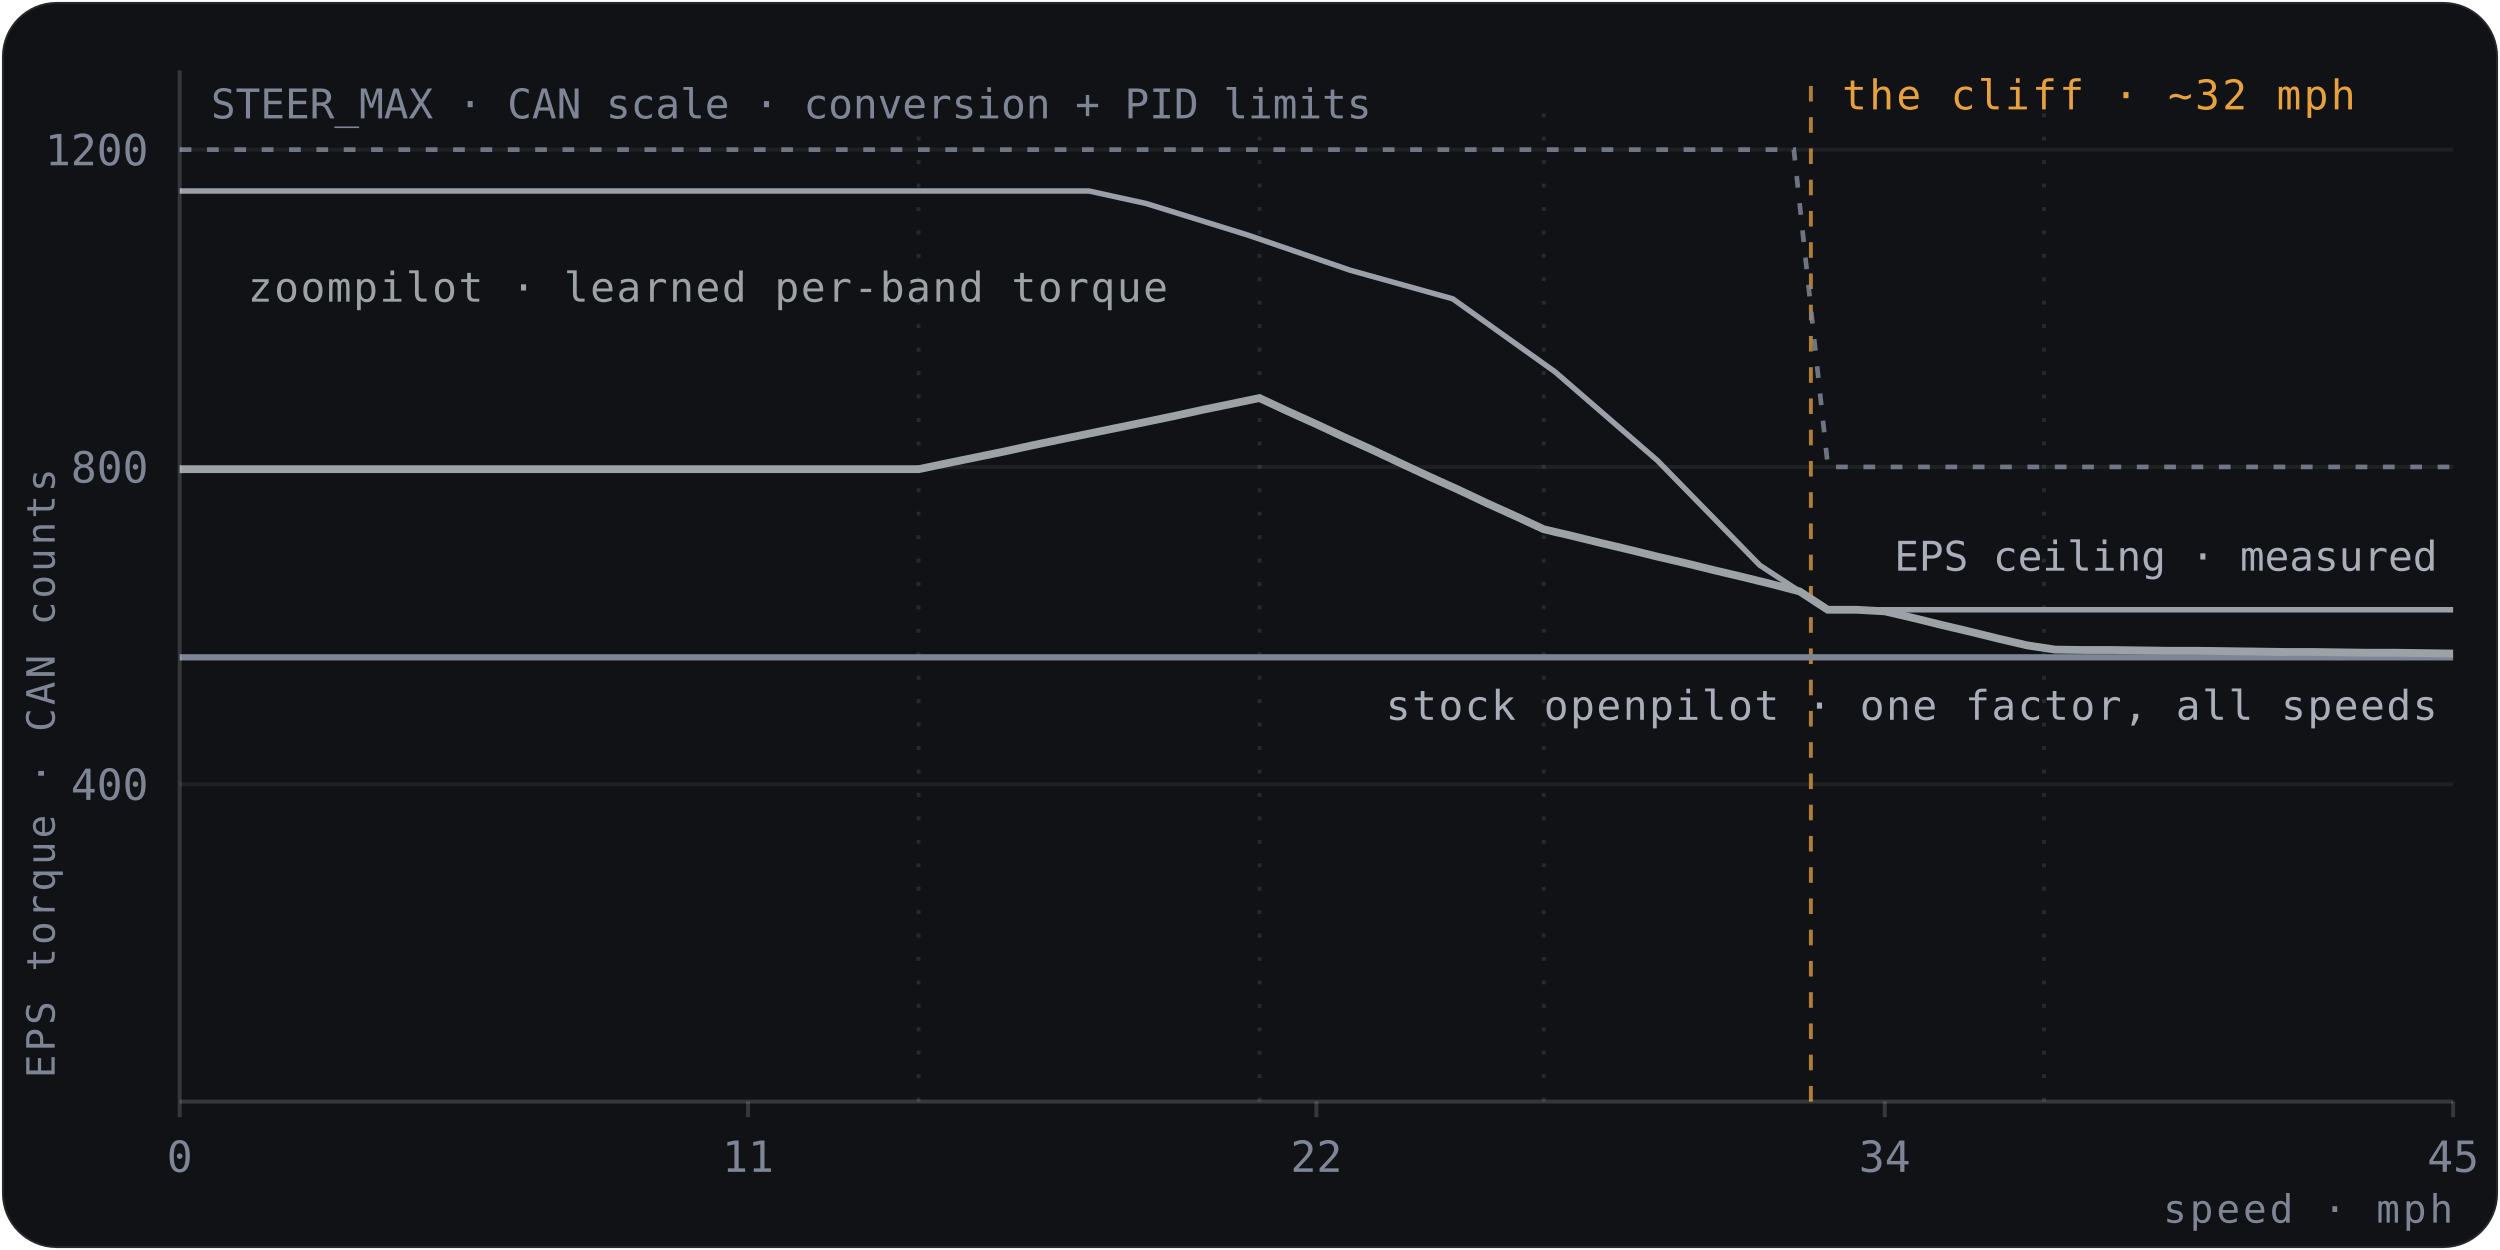
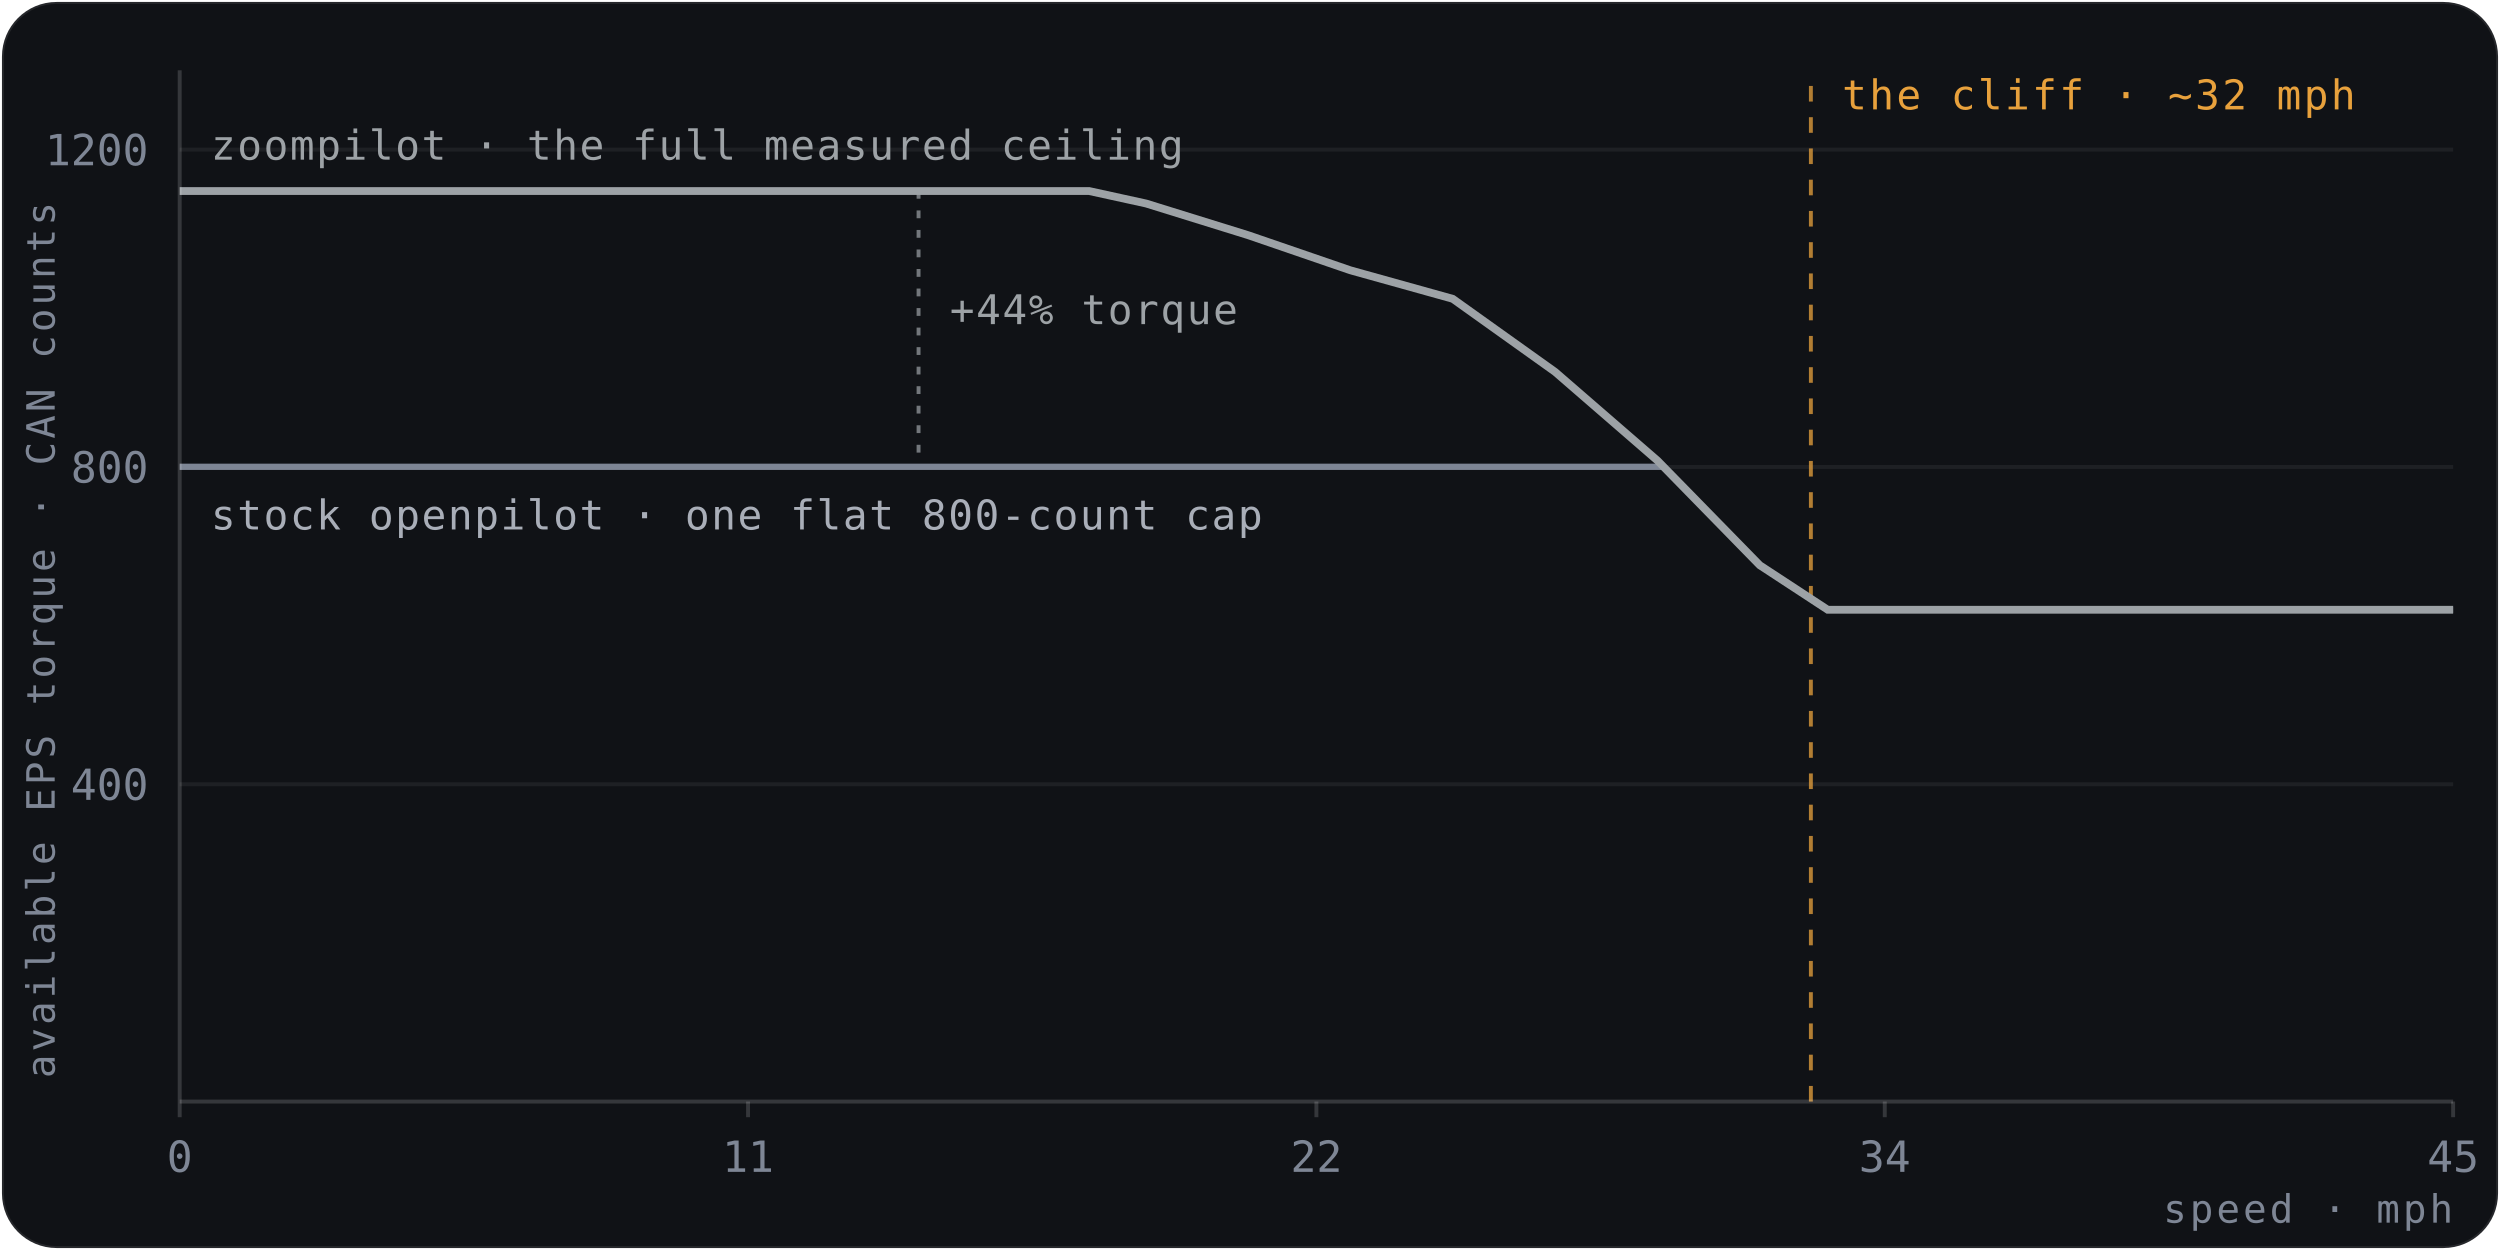
- <svg xmlns="http://www.w3.org/2000/svg" viewBox="0 0 640 320" role="img" aria-label="Steering torque across speed, one held corner demand, up to about 45 mph. Measured curves: the EPS torque ceiling ramping from about 1148 counts to 620 by the cliff near 32 mph, and the STEER_MAX CAN scale stepping 1200 to 800 there — a unit conversion and PID limit, not a torque step. zoompilot's line comes from the learned per-band gain and friction, continuous through the cliff window and settling onto stock's flat single-factor level past about 37 mph.">
+ <svg xmlns="http://www.w3.org/2000/svg" viewBox="0 0 640 320" role="img" aria-label="Available steering torque from the EPS across speed, up to about 45 mph. The EPS can apply up to 1148 counts at neighborhood speeds, ramping down through nine measured points to 620 by the cliff near 32 mph. zoompilot tracks that measured ceiling; stock openpilot caps every command at one flat 800-count scale, leaving about a third of the available torque unused below the cliff.">
  <rect x="0.5" y="0.5" width="639" height="319" rx="14" fill="#101216" stroke="rgba(255,255,255,0.09)" />
  <line class="tc-grid" x1="46" x2="628" y1="200.769" y2="200.769" stroke="rgba(255,255,255,0.06)" />
  <text x="38" y="204.769" text-anchor="end" fill="#7e8695" font-family="&quot;JetBrains Mono&quot;, ui-monospace, Menlo, monospace" font-size="11">400</text>
  <line class="tc-grid" x1="46" x2="628" y1="119.538" y2="119.538" stroke="rgba(255,255,255,0.06)" />
  <text x="38" y="123.538" text-anchor="end" fill="#7e8695" font-family="&quot;JetBrains Mono&quot;, ui-monospace, Menlo, monospace" font-size="11">800</text>
  <line class="tc-grid" x1="46" x2="628" y1="38.308" y2="38.308" stroke="rgba(255,255,255,0.06)" />
  <text x="38" y="42.308" text-anchor="end" fill="#7e8695" font-family="&quot;JetBrains Mono&quot;, ui-monospace, Menlo, monospace" font-size="11">1200</text>
-   <line x1="235.15" x2="235.15" y1="282" y2="24" stroke="rgba(157,162,166,0.16)" stroke-dasharray="1 5" />
-   <line x1="322.45" x2="322.45" y1="282" y2="24" stroke="rgba(157,162,166,0.16)" stroke-dasharray="1 5" />
-   <line x1="395.2" x2="395.2" y1="282" y2="24" stroke="rgba(157,162,166,0.16)" stroke-dasharray="1 5" />
-   <line x1="523.24" x2="523.24" y1="282" y2="24" stroke="rgba(157,162,166,0.16)" stroke-dasharray="1 5" />
  <line x1="463.585" x2="463.585" y1="282" y2="18" stroke="#e8a13c" stroke-dasharray="4 4" opacity="0.75" />
  <text x="471.585" y="28" fill="#e8a13c" font-family="&quot;JetBrains Mono&quot;, ui-monospace, Menlo, monospace" font-size="10.5" letter-spacing="0.06em">the cliff · ~32 mph</text>
-   <path d="M 46 38.308 L 459.22 38.308 L 467.95 119.538 L 628 119.538" fill="none" stroke="#7e8695" stroke-width="1.2" stroke-dasharray="3 4" opacity="0.85" />
-   <text x="54" y="30.308" text-anchor="start" fill="#7e8695" font-family="&quot;JetBrains Mono&quot;, ui-monospace, Menlo, monospace" font-size="10.5">STEER_MAX · CAN scale · conversion + PID limits</text>
-   <path d="M 46.0 48.9 L 278.8 48.9 L 293.4 52.1 L 319.5 60.2 L 345.7 69.2 L 371.9 76.5 L 398.1 95.2 L 424.3 117.9 L 450.5 144.7 L 467.9 156.1 L 628.0 156.1" fill="none" stroke="#a9aeb8" stroke-width="1.4" opacity="0.9" />
-   <text x="624" y="146.092" text-anchor="end" fill="#a9aeb8" font-family="&quot;JetBrains Mono&quot;, ui-monospace, Menlo, monospace" font-size="10.5">EPS ceiling · measured</text>
-   <path d="M 46 168.277 L 628 168.277" fill="none" stroke="#7e8695" stroke-width="1.6" />
-   <text x="624" y="184.277" text-anchor="end" fill="#a9aeb8" font-family="&quot;JetBrains Mono&quot;, ui-monospace, Menlo, monospace" font-size="10.5" letter-spacing="0.04em">stock openpilot · one factor, all speeds</text>
-   <path d="M 46.0 120.1 L 46.0 120.1 L 53.3 120.1 L 60.5 120.1 L 67.8 120.1 L 75.1 120.1 L 82.4 120.1 L 89.7 120.1 L 96.9 120.1 L 104.2 120.1 L 111.5 120.1 L 118.8 120.1 L 126.0 120.1 L 133.3 120.1 L 140.6 120.1 L 147.8 120.1 L 155.1 120.1 L 162.4 120.1 L 169.7 120.1 L 177.0 120.1 L 184.2 120.1 L 191.5 120.1 L 198.8 120.1 L 206.1 120.1 L 213.3 120.1 L 220.6 120.1 L 227.9 120.1 L 235.2 120.1 L 242.4 118.6 L 249.7 117.1 L 257.0 115.6 L 264.3 114.0 L 271.5 112.5 L 278.8 111.0 L 286.1 109.5 L 293.4 108.0 L 300.6 106.5 L 307.9 104.9 L 315.2 103.4 L 322.4 101.9 L 329.7 105.3 L 337.0 108.6 L 344.3 112.0 L 351.6 115.3 L 358.8 118.7 L 366.1 122.1 L 373.4 125.4 L 380.6 128.8 L 387.9 132.1 L 395.2 135.5 L 402.5 137.2 L 409.8 139.0 L 417.0 140.7 L 424.3 142.5 L 431.6 144.2 L 438.9 146.0 L 446.1 147.7 L 453.4 149.5 L 460.7 151.4 L 467.9 156.1 L 475.2 156.1 L 482.5 156.5 L 489.8 158.2 L 497.1 160.0 L 504.3 161.7 L 511.6 163.5 L 518.9 165.2 L 526.1 166.3 L 533.4 166.4 L 540.7 166.4 L 548.0 166.5 L 555.3 166.6 L 562.5 166.6 L 569.8 166.7 L 577.1 166.8 L 584.4 166.9 L 591.6 166.9 L 598.9 167.0 L 606.2 167.1 L 613.4 167.1 L 620.7 167.2 L 628.0 167.3" fill="none" stroke="#9da2a6" stroke-width="2" />
-   <text x="63.46" y="77.231" fill="#9da2a6" font-family="&quot;JetBrains Mono&quot;, ui-monospace, Menlo, monospace" font-size="10.5" letter-spacing="0.04em">zoompilot · learned per-band torque</text>
+   <line x1="235.15" x2="235.15" y1="48.868" y2="119.538" stroke="#9da2a6" stroke-width="1" stroke-dasharray="2 3" opacity="0.7" />
+   <text x="243.15" y="82.985" fill="#9da2a6" font-family="&quot;JetBrains Mono&quot;, ui-monospace, Menlo, monospace" font-size="10.5" letter-spacing="0.04em">+44% torque</text>
+   <path d="M 46.0 119.5 L 425.9 119.5 L 450.5 144.7 L 467.9 156.1 L 628.0 156.1" fill="none" stroke="#7e8695" stroke-width="1.6" />
+   <text x="54" y="135.538" text-anchor="start" fill="#a9aeb8" font-family="&quot;JetBrains Mono&quot;, ui-monospace, Menlo, monospace" font-size="10.5" letter-spacing="0.04em">stock openpilot · one flat 800-count cap</text>
+   <path d="M 46.0 48.9 L 278.8 48.9 L 293.4 52.1 L 319.5 60.2 L 345.7 69.2 L 371.9 76.5 L 398.1 95.2 L 424.3 117.9 L 450.5 144.7 L 467.9 156.1 L 628.0 156.1" fill="none" stroke="#9da2a6" stroke-width="2" />
+   <text x="54" y="40.868" text-anchor="start" fill="#9da2a6" font-family="&quot;JetBrains Mono&quot;, ui-monospace, Menlo, monospace" font-size="10.5" letter-spacing="0.04em">zoompilot · the full measured ceiling</text>
  <line x1="46" x2="628" y1="282" y2="282" stroke="rgba(255,255,255,0.16)" />
  <line x1="46" x2="46" y1="18" y2="282" stroke="rgba(255,255,255,0.16)" />
  <line x1="46" x2="46" y1="282" y2="286" stroke="rgba(255,255,255,0.16)" />
  <text x="46" y="300" text-anchor="middle" fill="#7e8695" font-family="&quot;JetBrains Mono&quot;, ui-monospace, Menlo, monospace" font-size="11">0</text>
  <line x1="191.5" x2="191.5" y1="282" y2="286" stroke="rgba(255,255,255,0.16)" />
  <text x="191.5" y="300" text-anchor="middle" fill="#7e8695" font-family="&quot;JetBrains Mono&quot;, ui-monospace, Menlo, monospace" font-size="11">11</text>
  <line x1="337" x2="337" y1="282" y2="286" stroke="rgba(255,255,255,0.16)" />
  <text x="337" y="300" text-anchor="middle" fill="#7e8695" font-family="&quot;JetBrains Mono&quot;, ui-monospace, Menlo, monospace" font-size="11">22</text>
  <line x1="482.5" x2="482.5" y1="282" y2="286" stroke="rgba(255,255,255,0.16)" />
  <text x="482.5" y="300" text-anchor="middle" fill="#7e8695" font-family="&quot;JetBrains Mono&quot;, ui-monospace, Menlo, monospace" font-size="11">34</text>
  <line x1="628" x2="628" y1="282" y2="286" stroke="rgba(255,255,255,0.16)" />
  <text x="628" y="300" text-anchor="middle" fill="#7e8695" font-family="&quot;JetBrains Mono&quot;, ui-monospace, Menlo, monospace" font-size="11">45</text>
  <text x="628" y="313" text-anchor="end" fill="#7e8695" font-family="&quot;JetBrains Mono&quot;, ui-monospace, Menlo, monospace" font-size="10" letter-spacing="0.08em">speed · mph</text>
-   <text transform="translate(14 276) rotate(-90)" text-anchor="start" fill="#7e8695" font-family="&quot;JetBrains Mono&quot;, ui-monospace, Menlo, monospace" font-size="10" letter-spacing="0.08em">EPS torque · CAN counts</text>
+   <text transform="translate(14 276) rotate(-90)" text-anchor="start" fill="#7e8695" font-family="&quot;JetBrains Mono&quot;, ui-monospace, Menlo, monospace" font-size="10" letter-spacing="0.08em">available EPS torque · CAN counts</text>
</svg>
